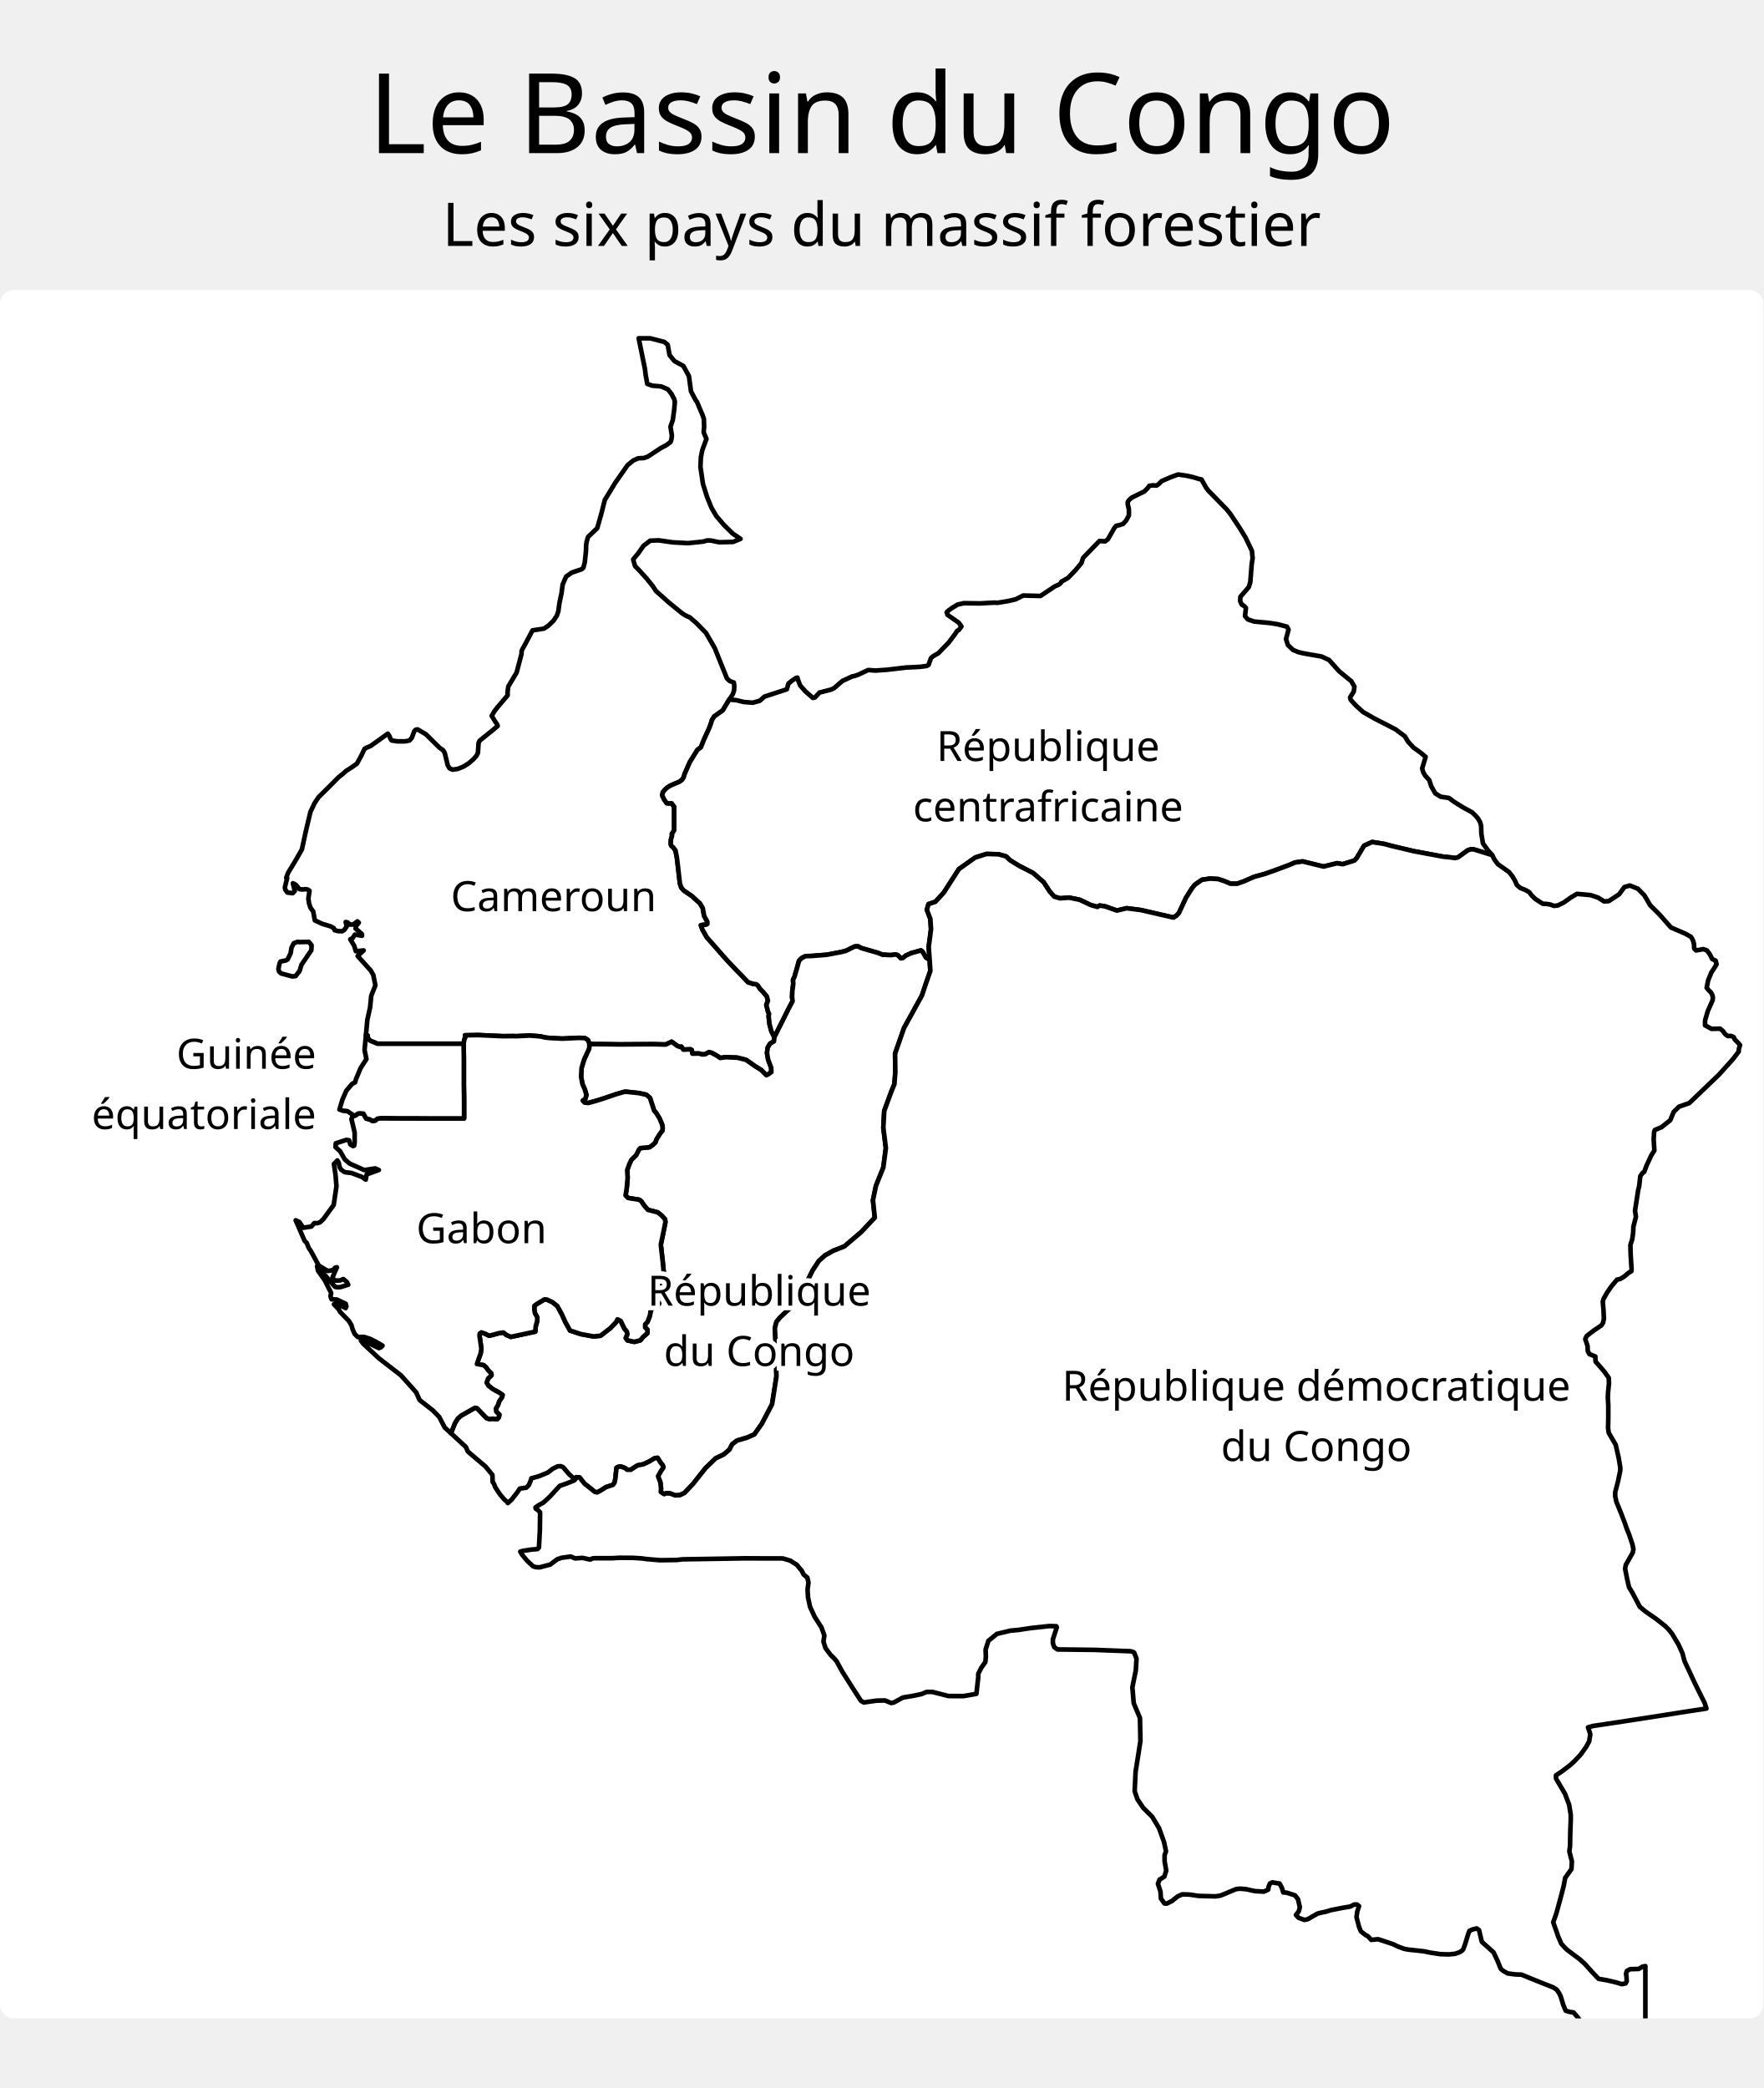
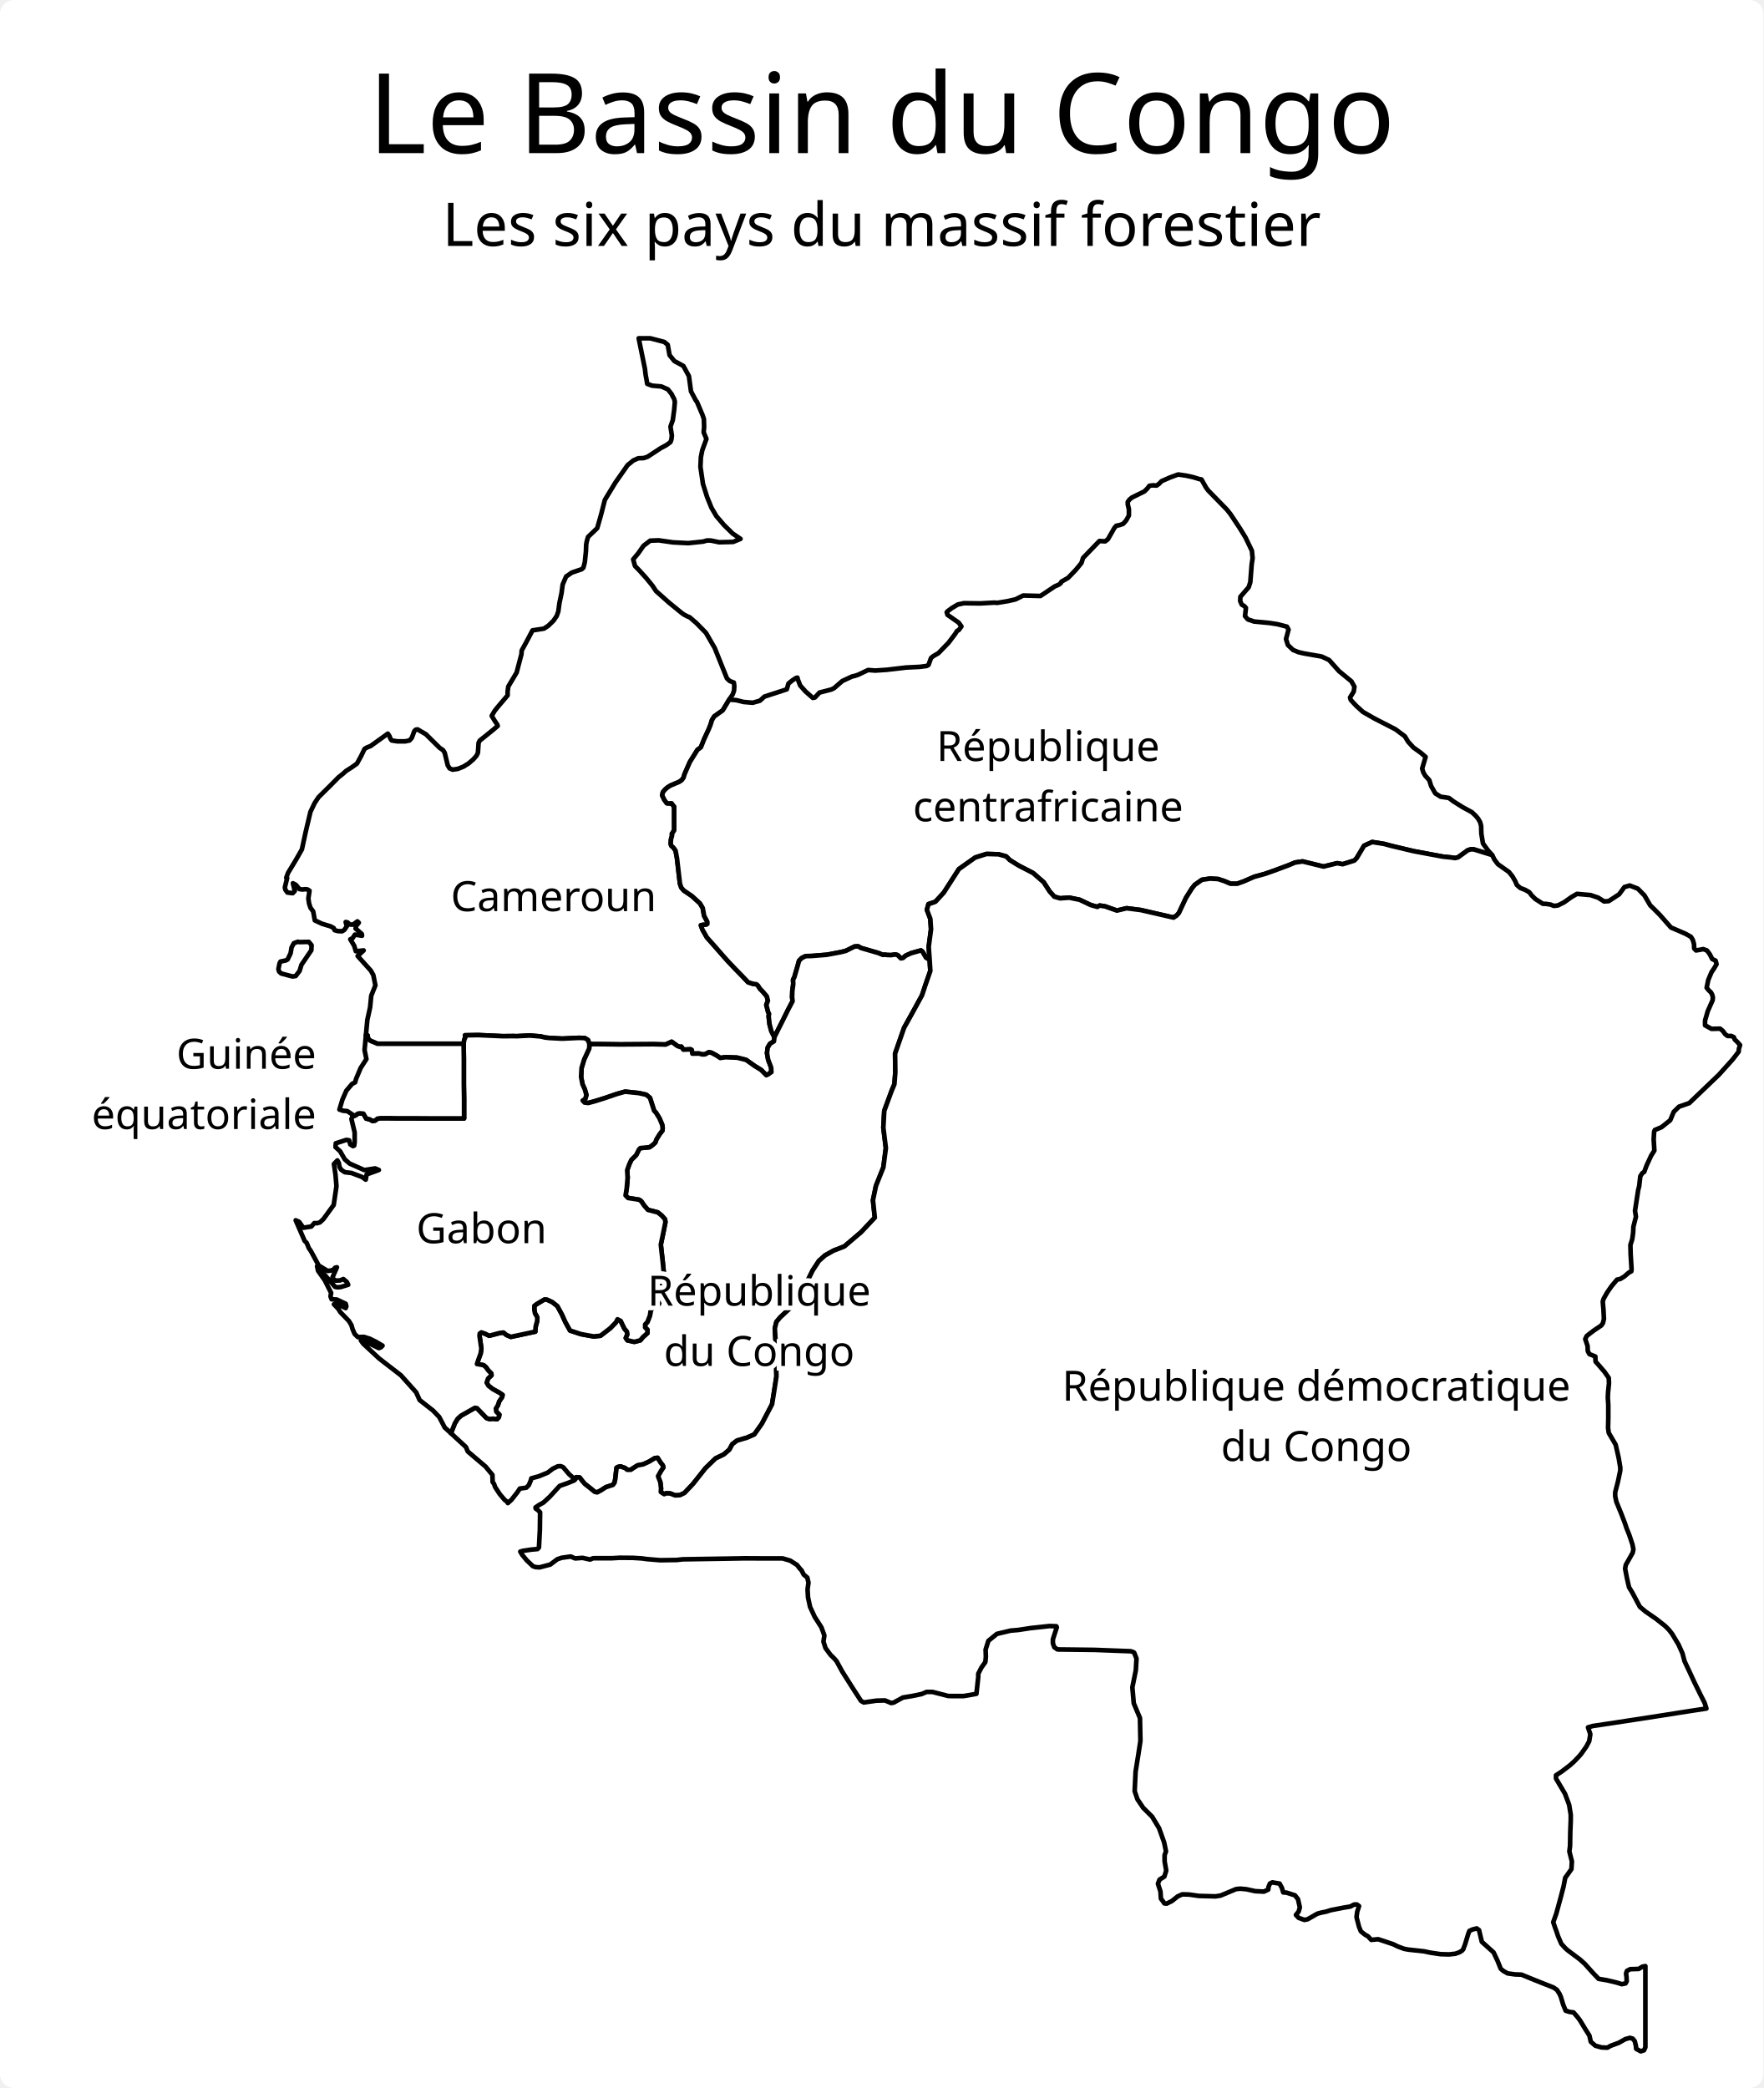
<svg xmlns="http://www.w3.org/2000/svg" viewBox="0 0 760 900" role="img" aria-label="Carte du Bassin du Congo : les six pays du massif forestier" font-family="Jost, Verdana, sans-serif">
  <defs>
    <clipPath id="zone">
-       <rect x="0" y="125" width="760" height="745" rx="6" />
+       <rect x="0" y="0" width="760" height="900" rx="6" />
    </clipPath>
  </defs>
-   <rect x="0" y="125" width="760" height="745" fill="#FFFFFF" rx="6" />
+   <rect x="0" y="0" width="760" height="900" fill="#FFFFFF" rx="6" />
  <g clip-path="url(#zone)">
    <path d="M123.376,378.369L124.17,376.207L125.759,373.612L127.745,370.296L130.128,366.114L131.716,358.756L132.809,354.138L133.801,349.952L135.589,346.198L137.277,343.646L142.241,338.735L145.915,335.026L147.801,333.533L149.191,332.28L151.475,330.834L153.858,329.148L155.645,325.87L157.135,322.785L158.227,322.158L159.716,321.579L164.284,318.3L167.163,316.226L167.858,317.287L168.355,318.541L168.851,319.168L171.333,319.554L174.61,319.554L176.496,319.168L177.489,318.059L178.582,315.116L179.177,314.537L179.972,314.393L183.546,316.467L186.525,319.409L189.504,322.351L190.993,323.363L191.688,324.52L192.979,329.871L193.773,331.172L195.064,331.75L197.348,331.413L199.73,330.449L201.915,329.1L204,327.316L205.39,325.726L205.986,324.52L206.284,320.181L206.78,319.216L208.965,317.48L212.539,314.586L214.525,312.897L214.326,312.318L213.135,310.532L211.943,308.554L213.135,306.526L214.326,304.981L218.794,299.717L218.794,298.027L219.092,295.901L222.667,289.908L224.752,281.977L224.851,280.428L226.936,276.605L229.518,271.716L234.482,270.941L236.369,269.682L238.553,267.55L239.943,265.516L240.638,263.577L241.135,259.894L242.028,255.675L242.525,251.94L244.014,248.494L246.496,246.796L250.766,245.339L251.461,244.659L252.057,242.377L252.553,237.665L252.652,234.798L252.851,233.582L253.447,231.443L257.418,227.65L259.106,221.713L260.695,215.48L265.262,207.975L270.525,200.464L273.007,198.463L275.092,197.535L277.475,197.437L279.163,196.852L284.823,193.14L287.206,191.87L288.993,190.551L289.39,189.427L289.589,187.766L288.993,183.904L289.986,181.067L290.582,176.663L290.879,173.187L290.582,172.011L289.688,170.346L289.589,170.003L287.901,167.847L285.021,166.573L281.05,166.23L278.965,165.446L278.667,163.632L278.468,162.602L278.27,161.474L277.972,158.972L275.291,145.811L280.255,145.811L286.312,147.384L287.801,148.612L288.596,153.082L290.681,155.635L294.553,157.745L296.936,162.111L297.83,168.68L299.915,172.599L300.411,173.236L302.794,178.865L303.39,180.626L303.489,184.05L303.291,186.348L304.482,189.183L302.695,194.068L302.099,197.047L301.901,201.196L302.993,208.609L304.78,214.262L306.667,218.889L308.752,222.443L312.128,226.385L315.801,229.984L319.177,232.27L316,233.582L309.943,233.728L306.468,232.999L304.78,232.95L303.092,233.437L296.638,234.117L289.986,233.777L283.929,232.902L280.255,233.048L277.376,235.235L275.092,238.491L272.908,241.114L273.702,243.98L275.291,245.582L278.468,249.077L281.248,252.474L282.738,254.753L288.298,259.7L293.759,264.159L294.851,264.934L296.34,265.709L297.234,266.049L300.213,268.616L304.284,272.781L308.057,279.316L310.738,285.991L313.319,292.421L314.511,293.533L316.298,294.21L316.496,295.611L316.397,297.64L315.801,299.331L314.312,301.553L311.532,306.188L307.858,308.795L306.865,310.388L306.27,312.366L305.475,314.344L303.489,318.638L302.099,322.11L300.61,323.219L297.333,328.473L295.05,333.725L294.652,335.122L293.957,336.134L292.865,336.953L288.993,338.59L287.702,339.409L286.61,340.372L285.716,341.48L285.418,342.828L286.312,344.705L287.404,346.198L288.496,346.294L289.489,346.246L290.085,347.112L290.582,347.642L290.582,357.891L289.589,359.43L289.688,360.103L289.191,361.882L289.092,363.854L289.39,364.623L290.184,365.248L291.177,366.643L291.773,369.767L293.064,380.868L293.66,382.597L294.752,383.846L298.227,386.199L301.702,389.369L302.894,391.385L303.489,394.746L304.879,397.338L304.879,398.25L304.284,398.586L302.993,398.634L302.099,398.826L302.794,400.746L304.681,404.057L307.759,407.512L311.035,411.254L313.716,414.276L317.092,417.826L319.773,420.559L322.454,423.389L324.539,424.06L326.028,424.252L326.723,424.827L327.518,426.122L328.908,427.56L330.496,429.43L330.993,431.347L330.298,433.169L330.993,435.805L330.993,435.997L331.489,437.052L331.291,437.962L331.688,441.461L332.482,444.48L333.773,447.068L333.773,447.259L333.574,448.841L331.887,449.895L330.894,451.572L330.596,453.919L331.092,456.746L332.383,460.147L332.482,462.111L331.986,462.399L331.191,463.021L330.298,463.452L328.014,461.153L325.433,459.572L321.56,456.842L317.688,455.884L312.624,455.692L310.44,456.027L308.95,455.021L306.766,453.824L305.574,453.536L303.887,454.446L302.695,454.494L301.305,454.111L298.426,454.159L298.128,452.578L297.631,452.29L294.553,452.434L293.66,451.141L293.163,451.284L291.972,450.853L289.489,449.032L286.908,450.23L281.447,450.086L274.496,450.134L267.248,450.182L260.695,450.086L254.043,450.039L253.447,448.314L252.057,447.451L249.574,447.355L242.326,447.691L236.766,447.403L234.979,447.212L232.993,446.732L228.326,446.349L222.567,446.636L221.277,446.589L216.709,446.636L206.184,446.157L200.426,446.253L200.525,447.307L200.128,448.074L199.83,449.895L193.475,449.895L185.035,449.895L177.092,449.895L171.73,449.895L162.695,449.895L159.617,448.601L158.723,447.834L158.525,446.924L158.426,446.301L157.73,446.109L158.326,439.64L159.518,434.224L160.014,429.19L161.801,424.731L160.908,420.272L159.816,418.353L154.156,412.07L156.738,409.671L153.362,410.007L152.667,407.656L150.979,404.873L151.972,404.393L152.965,402.858L156.043,403.338L155.943,402.57L153.262,400.218L153.56,399.018L154.652,397.722L154.057,397.146L152.17,398.538L150.78,398.49L149.787,397.578L148.993,397.434L149.489,399.258L148.397,400.842L147.404,401.418L145.617,401.322L144.227,400.938L143.83,400.026L142.539,399.306L138.766,398.154L135.688,396.714L134.993,392.874L133.801,391.241L133.206,389.369L132.908,387.256L133.404,383.942L132.61,383.413L131.716,383.269L130.326,383.413L129.035,383.221L127.546,381.396L126.255,380.723L127.05,384.038L126.156,384.998L123.872,384.71L122.979,383.461L122.78,382.501L123.773,378.465Z" fill="#FFFFFF" stroke="#000000" stroke-width="2" stroke-linejoin="round" />
    <path d="M553.404,269.779L554.695,270.118L555.39,271.377L554.298,275.444L555.092,278.009L557.376,280.187L559.66,281.106L561.943,281.638L569.688,282.993L572.865,284.492L577.135,289.279L582.496,293.678L583.787,295.997L583.489,298.075L581.901,300.635L582.199,301.698L584.582,304.257L587.461,306.864L592.525,309.76L601.461,314.344L605.532,317.384L606.922,319.699L609.206,322.206L612.383,324.472L614.468,326.256L612.979,331.268L613.475,332.906L614.27,334.303L616.057,336.278L616.851,338.831L618.638,341.961L620.922,343.406L624.496,343.935L626.482,345.428L630.454,347.931L634.426,350.096L636.014,351.588L637.106,352.887L638,354.475L638.397,356.014L638.496,359.382L639.191,363.565L641.277,366.45L643.163,368.566L635.22,366.114L634.028,366.066L632.638,366.498L628.468,369.527L627.177,369.863L625.688,369.623L621.915,369.239L609.305,366.883L599.574,364.575L596.596,363.758L591.433,362.94L587.957,364.527L584.78,369.863L583.787,370.921L578.723,372.507L576.34,372.074L570.482,373.516L561.447,371.305L558.17,371.786L555.589,372.891L549.135,375.294L545.163,376.688L540.596,377.937L536.227,379.859L533.248,380.916L530.369,380.916L527.787,379.811L525.007,378.898L521.532,378.706L518.057,379.234L514.979,381.396L513.787,382.885L511.206,386.968L508.128,393.546L506.936,394.842L506.539,394.986L505.844,395.514L491.645,392.25L485.589,391.481L481.418,392.49L476.255,390.665L473.972,390.329L472.979,390.905L470.099,390.089L465.333,387.832L460.865,386.92L456.894,387.208L454.411,386.487L452.426,384.278L449.844,380.291L445.277,376.303L439.121,373.132L435.248,370.729L433.66,369.142L430.383,368.229L425.22,368.085L420.355,369.623L413.305,374.621L406.752,384.806L403.177,388.696L400.199,389.705L399.504,392.154L400.993,396.042L401.291,400.554L400.298,408.136L400.695,413.701L399.106,412.789L397.617,410.199L396.922,409.671L392.652,410.871L390.369,411.926L389.177,412.933L388.284,413.077L386.894,411.686L385.901,411.398L384.113,411.686L382.426,411.638L381.333,411.494L380.539,411.59L378.553,410.775L371.106,408.616L369.816,407.896L368.326,407.992L364.553,409.863L362.468,410.391L356.312,411.542L349.759,412.07L347.277,412.118L345.589,412.933L344.397,414.133L343.702,416.675L342.411,421.135L341.816,422.334L341.915,424.108L341.518,427.081L341.418,429.765L341.617,431.539L339.73,435.134L337.546,439.544L335.66,443.282L333.773,447.068L332.482,444.48L331.688,441.461L331.291,437.962L331.489,437.052L330.993,435.997L330.993,435.805L330.298,433.169L330.993,431.347L330.496,429.43L328.908,427.56L327.518,426.122L326.723,424.827L326.028,424.252L324.539,424.06L322.454,423.389L319.773,420.559L317.092,417.826L313.716,414.276L311.035,411.254L307.759,407.512L304.681,404.057L302.794,400.746L302.099,398.826L302.993,398.634L304.284,398.586L304.879,398.25L304.879,397.338L303.489,394.746L302.894,391.385L301.702,389.369L298.227,386.199L294.752,383.846L293.66,382.597L293.064,380.868L291.773,369.767L291.177,366.643L290.184,365.248L289.39,364.623L289.092,363.854L289.191,361.882L289.688,360.103L289.589,359.43L290.582,357.891L290.582,347.642L290.085,347.112L289.489,346.246L288.496,346.294L287.404,346.198L286.312,344.705L285.418,342.828L285.716,341.48L286.61,340.372L287.702,339.409L288.993,338.59L292.865,336.953L293.957,336.134L294.652,335.122L295.05,333.725L297.333,328.473L300.61,323.219L302.099,322.11L303.489,318.638L305.475,314.344L306.27,312.366L306.865,310.388L307.858,308.795L311.532,306.188L314.312,301.553L317.39,301.794L320.468,302.567L324.44,302.905L327.518,302.036L329.504,300.249L333.972,298.8L339.135,297.109L339.83,294.644L341.418,293.34L343.106,292.228L343.702,292.083L343.901,292.905L344.894,295.466L347.177,298.027L350.355,300.828L351.248,300.635L353.234,298.51L358.298,297.205L359.489,296.626L363.064,293.533L367.333,291.551L368.326,291.358L369.915,290.826L374.184,288.796L377.262,289.038L382.227,288.699L390.468,287.732L396.426,287.442L399.404,287.055L400.199,286.62L401.291,283.621L402.284,282.799L404.468,281.541L408.837,277.041L411.716,273.217L412.511,271.958L412.61,271.861L413.206,271.619L414.397,270.021L413.206,268.374L408.34,264.983L408.34,264.547L408.043,263.965L408.34,263.529L410.227,262.123L412.809,260.572L415.489,259.991L422.44,260.088L428.496,259.748L429.887,259.845L434.553,259.069L437.73,258.342L441.007,256.693L448.454,256.887L454.61,252.765L456.397,251.988L457.191,251.358L457.489,250.727L460.369,249.077L463.645,245.679L466.128,242.668L466.823,240.483L473.872,233.193L476.355,233.339L477.546,232.416L480.326,227.552L481.121,226.628L482.511,226.336L484.099,225.801L485.39,224.341L486.582,222.2L486.582,219.522L486.085,217.38L486.085,216.357L486.78,215.383L487.872,214.457L493.234,211.826L494.525,210.559L495.418,209.389L496.908,209.194L498.496,209.292L499.489,208.609L500.681,207.39L504.355,205.781L507.83,204.513L511.404,205.049L514.284,205.683L516.766,206.464L517.858,206.659L519.844,210.169L520.738,211.387L528.78,219.62L530.369,221.616L534.34,227.601L536.823,231.638L539.603,237.422L539.901,240.58L539.504,243.251L538.908,250.921L538.213,253.104L534.638,257.227L534.539,259.069L535.234,260.621L536.326,261.251L537.021,262.026L536.624,265.564L537.816,266.969L540.496,267.89L547.149,268.519L550.624,269.052Z" fill="#FFFFFF" stroke="#000000" stroke-width="2" stroke-linejoin="round" />
    <path d="M194.369,617.764L196.057,613.493L197.248,611.526L198.738,610.183L204.695,606.825L205.589,606.968L209.759,611.286L211.05,611.67L212.44,611.526L214.227,611.718L215.021,610.854L215.22,609.751L213.929,608.504L213.73,607.16L214.624,605.673L215.121,604.09L216.411,602.172L216.61,601.261L215.22,600.301L212.44,598.767L210.553,597.328L209.759,595.985L210.355,594.211L211.844,592.773L211.745,592.006L210.454,590.711L209.461,589.321L208.468,588.458L205.589,587.931L206.184,586.109L207.177,583.377L207.475,581.268L206.681,575.804L206.78,574.798L207.475,574.319L209.163,574.894L210.851,575.757L215.418,574.558L217.007,574.367L218.298,575.421L220.184,576.236L230.709,573.983L230.908,571.635L231.504,569.527L231.603,567.946L231.106,566.94L230.61,566.173L230.312,564.592L230.312,562.868L231.305,562.101L234.681,560.089L235.674,560.137L238.057,561.239L240.241,562.963L242.227,566.605L243.617,569.719L245.702,573.504L250.369,575.038L255.83,576.044L258.809,575.757L262.979,572.546L265.461,570.006L266.156,568.665L267.546,569.383L269.135,572.69L270.227,573.983L270.426,575.181L269.73,576.715L270.426,577.721L273.404,578.392L275.986,577.721L277.078,576.379L279.064,574.606L279.064,573.169L278.071,572.163L278.071,570.869L279.064,569.815L280.156,566.988L280.454,564.88L281.447,563.586L283.433,562.628L284.128,561.814L285.22,556.88L284.624,555.107L284.624,553.622L285.915,551.754L286.113,548.641L285.617,543.612L285.22,540.117L284.823,536.477L285.816,531.736L286.809,526.757L286.61,525.512L285.22,523.979L283.532,522.591L279.262,521.49L277.674,519.67L276.383,517.755L275.489,517.132L270.723,516.366L269.631,515.265L270.128,512.201L270.525,507.604L270.326,504.396L271.22,501.859L272.113,499.943L274.199,497.885L275.39,495.49L275.986,494.868L279.957,494.485L281.348,493.479L282.44,492.474L282.936,491.085L284.326,488.835L285.518,487.302L285.617,486.249L285.418,484.812L284.227,481.987L282.738,479.593L281.943,478.779L280.156,473.223L278.567,471.882L275.39,471.164L269.433,470.541L265.858,471.547L260.397,473.415L256.227,474.708L253.546,475.426L251.957,475.235L251.163,474.373L252.255,473.654L252.752,471.978L252.057,469.535L251.064,467.332L250.468,464.219L250.667,460.339L251.759,456.698L253.943,451.955L254.043,450.039L260.695,450.086L267.248,450.182L274.496,450.134L281.447,450.086L286.908,450.23L289.489,449.032L291.972,450.853L293.163,451.284L293.66,451.141L294.553,452.434L297.631,452.29L298.128,452.578L298.426,454.159L301.305,454.111L302.695,454.494L303.887,454.446L305.574,453.536L306.766,453.824L308.95,455.021L310.44,456.027L312.624,455.692L317.688,455.884L321.56,456.842L325.433,459.572L328.014,461.153L330.298,463.452L331.191,463.021L331.986,462.399L332.482,462.111L332.383,460.147L331.092,456.746L330.596,453.919L330.894,451.572L331.887,449.895L333.574,448.841L333.773,447.259L333.773,447.068L335.66,443.282L337.546,439.544L339.73,435.134L341.617,431.539L341.418,429.765L341.518,427.081L341.915,424.108L341.816,422.334L342.411,421.135L343.702,416.675L344.397,414.133L345.589,412.933L347.277,412.118L349.759,412.07L356.312,411.542L362.468,410.391L364.553,409.863L368.326,407.992L369.816,407.896L371.106,408.616L378.553,410.775L380.539,411.59L381.333,411.494L382.426,411.638L384.113,411.686L385.901,411.398L386.894,411.686L388.284,413.077L389.177,412.933L390.369,411.926L392.652,410.871L396.922,409.671L397.617,410.199L399.106,412.789L400.695,413.701L400.993,418.497L398.908,424.491L397.418,428.998L393.348,436.429L389.674,443.042L385.801,454.159L385.901,462.255L385.504,467.332L384.213,470.445L381.135,478.827L380.738,486.057L381.83,494.868L380.738,503.199L377.56,511.147L376.27,517.324L377.064,524.841L371.206,531.066L363.957,537.243L359.291,539.063L355.617,541.122L352.936,543.517L352.142,544.762L350.255,547.635L345.887,556.544L343.603,560.424L340.624,563.778L336.255,567.85L334.667,569.767L333.972,572.546L334.27,577.673L334.667,593.3L333.972,597.808L332.78,605.29L328.411,613.637L325.135,618.292L321.957,619.684L317.688,620.932L315.603,622.516L314.411,624.82L312.028,626.884L308.454,628.613L304.085,632.839L298.723,639.611L295.05,643.503L293.064,644.464L290.979,644.56L288.894,643.744L287.206,643.647L286.312,644.032L285.716,643.695L284.823,643.071L284.922,641.533L284.624,638.939L283.631,636.297L284.823,634.135L285.915,632.503L285.716,631.686L284.624,630.294L283.433,628.373L282.241,628.517L279.759,630.005L277.277,631.158L274.794,631.638L272.908,632.839L271.915,633.511L270.326,633.511L269.433,632.791L267.447,632.07L266.355,632.31L265.759,632.647L265.461,635.096L265.262,637.21L264.865,639.131L264.17,640.044L261.191,641.005L259.106,642.35L257.418,643.263L256.326,643.023L254.142,641.245L252.057,639.611L250.865,638.218L250.17,637.258L249.773,636.825L248.383,636.729L247.986,637.642L247.291,637.21L245.206,635.336L242.723,632.407L241.73,631.974L240.44,632.022L238.255,633.079L236.071,634.76L232.199,636.345L229.021,637.21L228.723,638.266L227.929,640.14L226.837,641.245L224.057,641.629L222.965,643.263L220.482,646.435L218.894,647.876L218.496,647.252L217.504,646.483L215.418,644.032L213.433,641.005L212.936,639.611L212.34,638.795L212.241,635.72L209.262,632.118L201.617,625.636L200.823,623.716Z" fill="#FFFFFF" stroke="#000000" stroke-width="2" stroke-linejoin="round" />
    <path d="M735.504,736.43L730.738,737.156L723.887,738.22L716.241,739.43L708.397,740.639L700.553,741.849L693.206,742.962L686.454,743.979L684.468,744.56L685.461,747.513L684.965,750.564L683.674,752.938L681.589,755.894L680.596,757.057L678.411,759.335L676.624,760.935L673.05,763.651L670.667,765.203L670.667,766.61L674.539,773.161L676.326,777.92L677.021,782.195L677.021,784.625L676.823,789.682L676.723,795.666L676.426,798.051L677.518,802.335L677.319,805.648L674.638,809.4L673.943,813.057L672.652,818.032L670.766,824.915L669.475,828.53L670.27,830.875L670.865,832.488L671.56,834.591L672.95,837.818L674.638,839.677L675.532,840.509L680.894,844.523L683.078,846.481L686.553,850.351L689.035,852.948L692.511,853.537L696.681,854.517L699.064,855.252L700.652,854.909L701.149,853.978L701.05,852.066L700.851,850.645L701.248,849.518L702.638,848.783L706.312,848.685L707.901,847.706L709.191,847.461L709.191,851.723L709.191,855.792L709.191,860.746L709.191,866.44L709.191,871.106L709.191,876.071L709.191,881.827L709.191,882.466L708.596,883.746L707.206,884.189L705.22,883.106L705.121,881.925L704.624,879.809L703.73,878.727L702.539,878.382L700.553,878.924L697.773,880.498L694.199,881.827L692.809,882.614L690.326,882.516L687.645,881.777L685.66,880.055L685.064,877.399L683.376,874.743L680.993,870.811L679.801,869.239L678.213,867.422L676.624,867.225L674.837,866.685L673.745,864.034L672.752,860.697L672.156,859.372L671.064,857.704L669.574,856.674L666.199,855.351L661.532,853.488L655.773,851.135L652.993,851.037L649.816,850.596L647.929,849.518L646.837,848.587L645.546,845.355L643.759,841.537L638.695,836.987L637.504,831.951L636.511,831.218L634.723,831.657L633.333,832.293L632.837,833.613L631.447,838.161L630.652,840.265L630.156,840.803L629.064,841.488L627.277,842.124L624.596,842.418L620.922,842.32L616.355,841.635L613.872,841.096L607.121,840.362L605.234,840.02L602.454,838.992L600.468,838.014L594.014,835.862L591.035,836.155L589.645,834.64L588.355,833.906L586.567,832.488L585.773,830.533L584.681,826.332L584.979,824.085L585.773,821.595L584.879,820.912L583.688,820.912L582,821.79L579.021,822.279L573.56,823.353L571.574,823.987L569.39,824.427L567.801,824.866L563.631,827.26L562.241,827.553L559.759,826.674L558.567,825.404L559.759,823.939L560.255,822.132L559.461,818.618L558.17,816.959L554.496,815.788L553.106,815.691L552.511,813.691L551.518,811.887L549.433,811.545L548.44,811.35L547.348,811.887L546.752,813.349L546.652,814.471L544.766,815.349L540.993,815.154L537.22,814.325L534.539,814.081L532.752,814.276L526.099,817.057L523.915,817.398L516.667,817.203L512.596,816.617L509.617,816.52L507.631,817.398L505.05,819.448L502.865,820.521L501.872,820.424L501.277,819.545L500.383,818.374L500.184,815.3L499.092,811.935L499.787,810.18L501.872,808.864L502.667,806.281L501.972,802.335L501.972,799.608L502.567,798.002L501.773,794.157L499.589,788.028L496.61,783.07L492.738,779.232L490.255,775.54L489.064,772.045L489.461,763.651L490.652,756.233L491.546,750.371L491.348,740.543L488.667,734.157L488.071,727.291L489.56,719.947L489.858,714.924L488.865,712.365L488.17,711.979L487.277,711.738L480.723,711.496L471.887,711.158L464.142,711.062L455.801,710.965L454.411,710L453.816,708.311L453.816,706.622L455.504,701.412L455.305,700.978L452.326,700.881L444.284,701.749L438.922,702.569L435.546,702.859L429.688,704.258L426.014,707.249L424.823,711.014L424.922,714.103L424.723,716.373L423.035,718.739L421.645,721.444L421.645,722.894L420.851,730.095L415.39,731.062L409.929,731.062L408.638,731.014L401.887,729.273L399.404,729.273L397.22,730.192L393.05,731.062L389.177,731.69L385.206,733.867L384.113,734.06L381.433,732.948L377.759,733.044L373.986,733.576L372.298,733.818L371.106,733.141L367.631,727.775L363.064,720.575L360.582,716.035L359.589,714.876L358,713.331L355.816,710.386L354.922,707.587L355.319,704.933L354.028,701.412L351.149,696.927L349.163,692.636L348.27,688.54L348.071,685.071L348.468,682.181L347.972,680.013L346.383,678.665L345.489,676.883L344.794,676.161L343.504,674.524L340.624,672.695L337.348,671.732L330.397,671.732L321.163,671.684L312.823,671.829L303.589,671.973L294.255,672.117L291.674,672.406L284.525,672.502L278.766,672.021L276.681,671.732L272.908,671.492L267.05,671.444L263.872,671.636L256.227,671.636L255.532,671.684L254.34,672.214L251.064,671.492L247.887,671.732L246,670.914L242.128,671.444L240.241,672.069L237.163,674.38L232.596,675.583L230.908,675.487L229.716,675.102L227.035,672.551L225.05,670.144L224.255,668.797L225.447,668.46L229.021,667.93L231.702,667.69L232.298,667.016L232.695,659.512L232.794,651.866L231.801,650.857L230.908,650.28L230.809,649.751L232.199,648.79L234.184,647.684L234.78,647.156L236.965,645.137L241.234,640.476L244.511,639.323L247.489,638.122L247.986,637.642L248.383,636.729L249.773,636.825L250.17,637.258L250.865,638.218L252.057,639.611L254.142,641.245L256.326,643.023L257.418,643.263L259.106,642.35L261.191,641.005L264.17,640.044L264.865,639.131L265.262,637.21L265.461,635.096L265.759,632.647L266.355,632.31L267.447,632.07L269.433,632.791L270.326,633.511L271.915,633.511L272.908,632.839L274.794,631.638L277.277,631.158L279.759,630.005L282.241,628.517L283.433,628.373L284.624,630.294L285.716,631.686L285.915,632.503L284.823,634.135L283.631,636.297L284.624,638.939L284.922,641.533L284.823,643.071L285.716,643.695L286.312,644.032L287.206,643.647L288.894,643.744L290.979,644.56L293.064,644.464L295.05,643.503L298.723,639.611L304.085,632.839L308.454,628.613L312.028,626.884L314.411,624.82L315.603,622.516L317.688,620.932L321.957,619.684L325.135,618.292L328.411,613.637L332.78,605.29L333.972,597.808L334.667,593.3L334.27,577.673L333.972,572.546L334.667,569.767L336.255,567.85L340.624,563.778L343.603,560.424L345.887,556.544L350.255,547.635L352.142,544.762L352.936,543.517L355.617,541.122L359.291,539.063L363.957,537.243L371.206,531.066L377.064,524.841L376.27,517.324L377.56,511.147L380.738,503.199L381.83,494.868L380.738,486.057L381.135,478.827L384.213,470.445L385.504,467.332L385.901,462.255L385.801,454.159L389.674,443.042L393.348,436.429L397.418,428.998L398.908,424.491L400.993,418.497L400.695,413.701L400.298,408.136L401.291,400.554L400.993,396.042L399.504,392.154L400.199,389.705L403.177,388.696L406.752,384.806L413.305,374.621L420.355,369.623L425.22,368.085L430.383,368.229L433.66,369.142L435.248,370.729L439.121,373.132L445.277,376.303L449.844,380.291L452.426,384.278L454.411,386.487L456.894,387.208L460.865,386.92L465.333,387.832L470.099,390.089L472.979,390.905L473.972,390.329L476.255,390.665L481.418,392.49L485.589,391.481L491.645,392.25L505.844,395.514L506.539,394.986L506.936,394.842L508.128,393.546L511.206,386.968L513.787,382.885L514.979,381.396L518.057,379.234L521.532,378.706L525.007,378.898L527.787,379.811L530.369,380.916L533.248,380.916L536.227,379.859L540.596,377.937L545.163,376.688L549.135,375.294L555.589,372.891L558.17,371.786L561.447,371.305L570.482,373.516L576.34,372.074L578.723,372.507L583.787,370.921L584.78,369.863L587.957,364.527L591.433,362.94L596.596,363.758L599.574,364.575L609.305,366.883L621.915,369.239L625.688,369.623L627.177,369.863L628.468,369.527L632.638,366.498L634.028,366.066L635.22,366.114L643.163,368.566L644.156,370.536L645.645,372.507L650.411,375.871L651.901,377.745L653.092,379.811L653.787,381.444L655.277,382.741L657.362,383.558L659.149,384.566L660.241,386.007L661.83,387.544L665.007,389.561L666.496,389.609L668.284,389.897L669.773,390.473L671.461,390.281L674.142,388.936L677.319,386.679L679.702,385.287L685.56,385.815L688.837,386.92L691.418,388.552L693.404,388.408L697.872,385.479L700.156,382.357L702.44,381.684L705.915,383.029L708.794,385.959L711.277,390.233L712.965,391.865L715.447,394.362L720.213,399.786L726.468,402.474L728.851,403.817L729.645,405.161L730.142,406.936L730.241,408.856L731.035,409.671L732.723,409.383L734.113,409.095L735.702,409.671L736.794,411.062L737.39,412.166L737.986,413.365L739.475,414.085L739.872,415.619L738.78,417.442L737.688,419.073L736.298,422.382L735.603,425.738L736.496,426.841L737.489,427.8L737.986,428.759L738.284,429.861L738.184,431.108L736.099,435.805L734.908,439.879L734.908,441.94L737.688,443.474L741.362,443.378L742.553,444.336L743.645,445.822L744.638,446.541L746.227,446.541L747.319,447.068L747.716,448.074L748.908,449.224L750,450.47L749.504,452.051L749.404,453.297L746.823,456.65L740.865,463.261L728.057,475.522L727.957,475.522L723.688,477.007L721.404,479.258L719.915,482.849L716.142,485.866L713.262,487.063L712.965,487.829L712.766,491.085L713.064,495.921L711.674,498.124L709.688,502.433L708.695,505.114L707.901,505.641L707.007,506.982L706.511,511.339L706.113,512.823L704.723,521.873L705.121,524.458L704.028,528.768L703.929,531.258L703.532,534.131L702.738,536.621L702.837,540.595L703.234,547.109L703.135,547.971L702.043,548.545L700.156,550.174L698.369,551.275L696.979,551.563L694.596,554.389L692.709,557.119L691.22,559.754L690.823,560.999L691.121,564.449L691.319,568.473L690.922,570.246L690.227,571.3L686.95,573.504L684.865,575.086L683.872,575.9L683.277,577.194L684.27,580.166L684.369,582.37L685.064,583.664L687.645,584.719L687.645,585.774L687.745,586.924L689.035,588.362L691.518,591.239L693.404,593.924L693.504,596.273L693.106,600.205L693.007,602.508L693.206,605.577L693.206,611.382L693.106,615.509L693.404,617.62L696.383,622.708L697.674,628.373L698.369,632.503L698.369,633.847L697.376,638.603L696.184,643.215L696.184,644.945L696.681,647.3L698.865,652.635L700.355,656.53L701.149,658.886L702.241,661.58L703.631,665.765L704.028,667.786L703.73,669.278L700.752,674.524L700.454,676.161L701.248,680.254L702.142,684.155L703.532,686.42L706.809,692.588L709.291,694.661L713.759,697.747L717.73,700.881L719.319,702.473L720.709,704.258L723.489,708.89L725.177,712.655L726.071,716.035L728.255,720.671L730.241,724.971L732.823,730.24L734.709,733.963Z" fill="#FFFFFF" stroke="#000000" stroke-width="2" stroke-linejoin="round" />
    <path d="M254.043,450.039L253.943,451.955L251.759,456.698L250.667,460.339L250.468,464.219L251.064,467.332L252.057,469.535L252.752,471.978L252.255,473.654L251.163,474.373L251.957,475.235L253.546,475.426L256.227,474.708L260.397,473.415L265.858,471.547L269.433,470.541L275.39,471.164L278.567,471.882L280.156,473.223L281.943,478.779L282.738,479.593L284.227,481.987L285.418,484.812L285.617,486.249L285.518,487.302L284.326,488.835L282.936,491.085L282.44,492.474L281.348,493.479L279.957,494.485L275.986,494.868L275.39,495.49L274.199,497.885L272.113,499.943L271.22,501.859L270.326,504.396L270.525,507.604L270.128,512.201L269.631,515.265L270.723,516.366L275.489,517.132L276.383,517.755L277.674,519.67L279.262,521.49L283.532,522.591L285.22,523.979L286.61,525.512L286.809,526.757L285.816,531.736L284.823,536.477L285.22,540.117L285.617,543.612L286.113,548.641L285.915,551.754L284.624,553.622L284.624,555.107L285.22,556.88L284.128,561.814L283.433,562.628L281.447,563.586L280.454,564.88L280.156,566.988L279.064,569.815L278.071,570.869L278.071,572.163L279.064,573.169L279.064,574.606L277.078,576.379L275.986,577.721L273.404,578.392L270.426,577.721L269.73,576.715L270.426,575.181L270.227,573.983L269.135,572.69L267.546,569.383L266.156,568.665L265.461,570.006L262.979,572.546L258.809,575.757L255.83,576.044L250.369,575.038L245.702,573.504L243.617,569.719L242.227,566.605L240.241,562.963L238.057,561.239L235.674,560.137L234.681,560.089L231.305,562.101L230.312,562.868L230.312,564.592L230.61,566.173L231.106,566.94L231.603,567.946L231.504,569.527L230.908,571.635L230.709,573.983L220.184,576.236L218.298,575.421L217.007,574.367L215.418,574.558L210.851,575.757L209.163,574.894L207.475,574.319L206.78,574.798L206.681,575.804L207.475,581.268L207.177,583.377L206.184,586.109L205.589,587.931L208.468,588.458L209.461,589.321L210.454,590.711L211.745,592.006L211.844,592.773L210.355,594.211L209.759,595.985L210.553,597.328L212.44,598.767L215.22,600.301L216.61,601.261L216.411,602.172L215.121,604.09L214.624,605.673L213.73,607.16L213.929,608.504L215.22,609.751L215.021,610.854L214.227,611.718L212.44,611.526L211.05,611.67L209.759,611.286L205.589,606.968L204.695,606.825L198.738,610.183L197.248,611.526L196.057,613.493L194.369,617.764L191.688,615.317L189.305,610.758L186.624,607.976L180.865,603.467L179.376,600.157L172.823,592.821L163.39,585.534L156.539,579.159L155.546,577.769L156.738,577.913L163.291,581.076L164.184,580.741L164.879,580.022L162.099,578.392L159.418,577.05L156.837,576.236L154.255,576.332L152.865,574.99L151.972,572.929L151.475,571.204L150.383,569.383L146.709,565.598L145.816,564.161L143.929,562.197L145.121,561.909L148.993,563.826L149.291,563.059L148.993,561.957L145.121,560.137L142.936,560.041L142.44,558.748L142.738,557.311L139.957,551.802L137.078,547.731L136.681,545.768L144.426,554.676L145.518,554.868L146.809,554.772L150.085,553.766L149.489,552.569L148,551.323L146.61,551.898L144.723,551.994L143.83,551.467L143.333,550.557L145.22,546.247L144.426,546.438L143.83,547.204L142.837,547.588L141.248,547.827L137.376,545.48L134,539.255L133.106,537.962L132.213,535.759L131.319,534.897L127.447,525.99L128.936,526.661L130.723,529.199L134.199,528.672L135.489,527.187L136.681,527.235L137.872,526.9L139.362,525.512L143.83,519.383L145.021,511.291L144.624,506.503L143.929,501.715L145.418,500.183L146.014,501.188L146.312,502.912L147.007,504.157L148.596,505.258L151.475,505.593L156.043,507.317L157.631,508.466L158.028,506.216L163.291,504.301L161.702,503.63L157.035,504.348L150.681,501.523L148.596,499.704L146.61,496.257L144.624,494.437L144.723,492.809L149.291,491.325L150.482,491.516L150.979,493.288L152.17,494.006L152.667,493.767L152.865,492.282L152.865,488.164L151.475,482.322L151.972,481.221L153.163,480.79L154.255,480.024L155.05,479.88L156.638,480.024L157.433,481.412L157.83,482.131L159.319,482.466L160.61,483.184L161.702,482.993L162.695,482.179L163.986,481.987L168.156,481.987L171.929,482.035L179.376,482.035L186.922,482.083L194.369,482.083L200.028,482.083L200.028,478.779L200.028,473.606L199.929,467.524L199.929,461.68L199.929,456.267L199.83,449.895L200.128,448.074L200.525,447.307L200.426,446.253L206.184,446.157L216.709,446.636L221.277,446.589L222.567,446.636L228.326,446.349L232.993,446.732L234.979,447.212L236.766,447.403L242.326,447.691L249.574,447.355L252.057,447.451L253.447,448.314Z" fill="#FFFFFF" stroke="#000000" stroke-width="2" stroke-linejoin="round" />
    <path d="M128.34,405.929L129.035,406.073L133.106,405.977L134.298,407.416L134.199,409.575L129.929,415.859L129.135,418.497L127.447,420.703L126.057,420.895L121.191,419.6L120.298,418.785L120,417.73L120.496,415.236L120.894,414.468L123.177,413.989L123.972,413.557L125.262,410.871L125.66,408.424L126.652,406.553ZM199.83,449.895L199.929,456.267L199.929,461.68L199.929,467.524L200.028,473.606L200.028,478.779L200.028,482.083L194.369,482.083L186.922,482.083L179.376,482.035L171.929,482.035L168.156,481.987L163.986,481.987L162.695,482.179L161.702,482.993L160.61,483.184L159.319,482.466L157.83,482.131L157.433,481.412L156.638,480.024L155.05,479.88L154.255,480.024L153.163,480.79L151.972,481.221L152.17,480.598L149.688,478.922L147.901,478.779L146.312,478.252L147.603,473.942L149.291,470.11L151.773,467.189L153.064,466.518L153.461,465.081L155.447,460.339L157.929,456.506L157.135,452.626L157.73,446.109L158.426,446.301L158.525,446.924L158.723,447.834L159.617,448.601L162.695,449.895L171.73,449.895L177.092,449.895L185.035,449.895L193.475,449.895Z" fill="#FFFFFF" stroke="#000000" stroke-width="2" stroke-linejoin="round" />
    <text x="238.615" y="392.726" text-anchor="middle" class="lbl" font-size="18" font-weight="500" fill="#000000" stroke="#FFFFFF" stroke-width="4" paint-order="stroke">Cameroun</text>
    <text x="451.755" y="328.015" text-anchor="middle" class="lbl" font-size="18" font-weight="500" fill="#000000" stroke="#FFFFFF" stroke-width="4" paint-order="stroke">République</text>
    <text x="451.755" y="354.015" text-anchor="middle" class="lbl" font-size="18" font-weight="500" fill="#000000" stroke="#FFFFFF" stroke-width="4" paint-order="stroke">centrafricaine</text>
    <text x="327.22" y="562.769" text-anchor="middle" class="lbl" font-size="18" font-weight="500" fill="#000000" stroke="#FFFFFF" stroke-width="4" paint-order="stroke">République</text>
    <text x="327.22" y="588.769" text-anchor="middle" class="lbl" font-size="18" font-weight="500" fill="#000000" stroke="#FFFFFF" stroke-width="4" paint-order="stroke">du Congo</text>
    <text x="567.353" y="603.741" text-anchor="middle" class="lbl" font-size="18" font-weight="500" fill="#000000" stroke="#FFFFFF" stroke-width="4" paint-order="stroke">République démocratique</text>
    <text x="567.353" y="629.741" text-anchor="middle" class="lbl" font-size="18" font-weight="500" fill="#000000" stroke="#FFFFFF" stroke-width="4" paint-order="stroke">du Congo</text>
    <text x="207.544" y="535.857" text-anchor="middle" class="lbl" font-size="18" font-weight="500" fill="#000000" stroke="#FFFFFF" stroke-width="4" paint-order="stroke">Gabon</text>
    <text x="136.312" y="460.647" text-anchor="end" class="lbl" font-size="18" font-weight="500" fill="#000000" stroke="#FFFFFF" stroke-width="4" paint-order="stroke">Guinée</text>
    <text x="136.312" y="486.647" text-anchor="end" class="lbl" font-size="18" font-weight="500" fill="#000000" stroke="#FFFFFF" stroke-width="4" paint-order="stroke">équatoriale</text>
  </g>
  <text x="380" y="66" text-anchor="middle" font-size="48" font-weight="500" fill="#000000">Le Bassin du Congo</text>
  <text x="380" y="106" text-anchor="middle" font-size="26" fill="#000000">Les six pays du massif forestier</text>
</svg>
